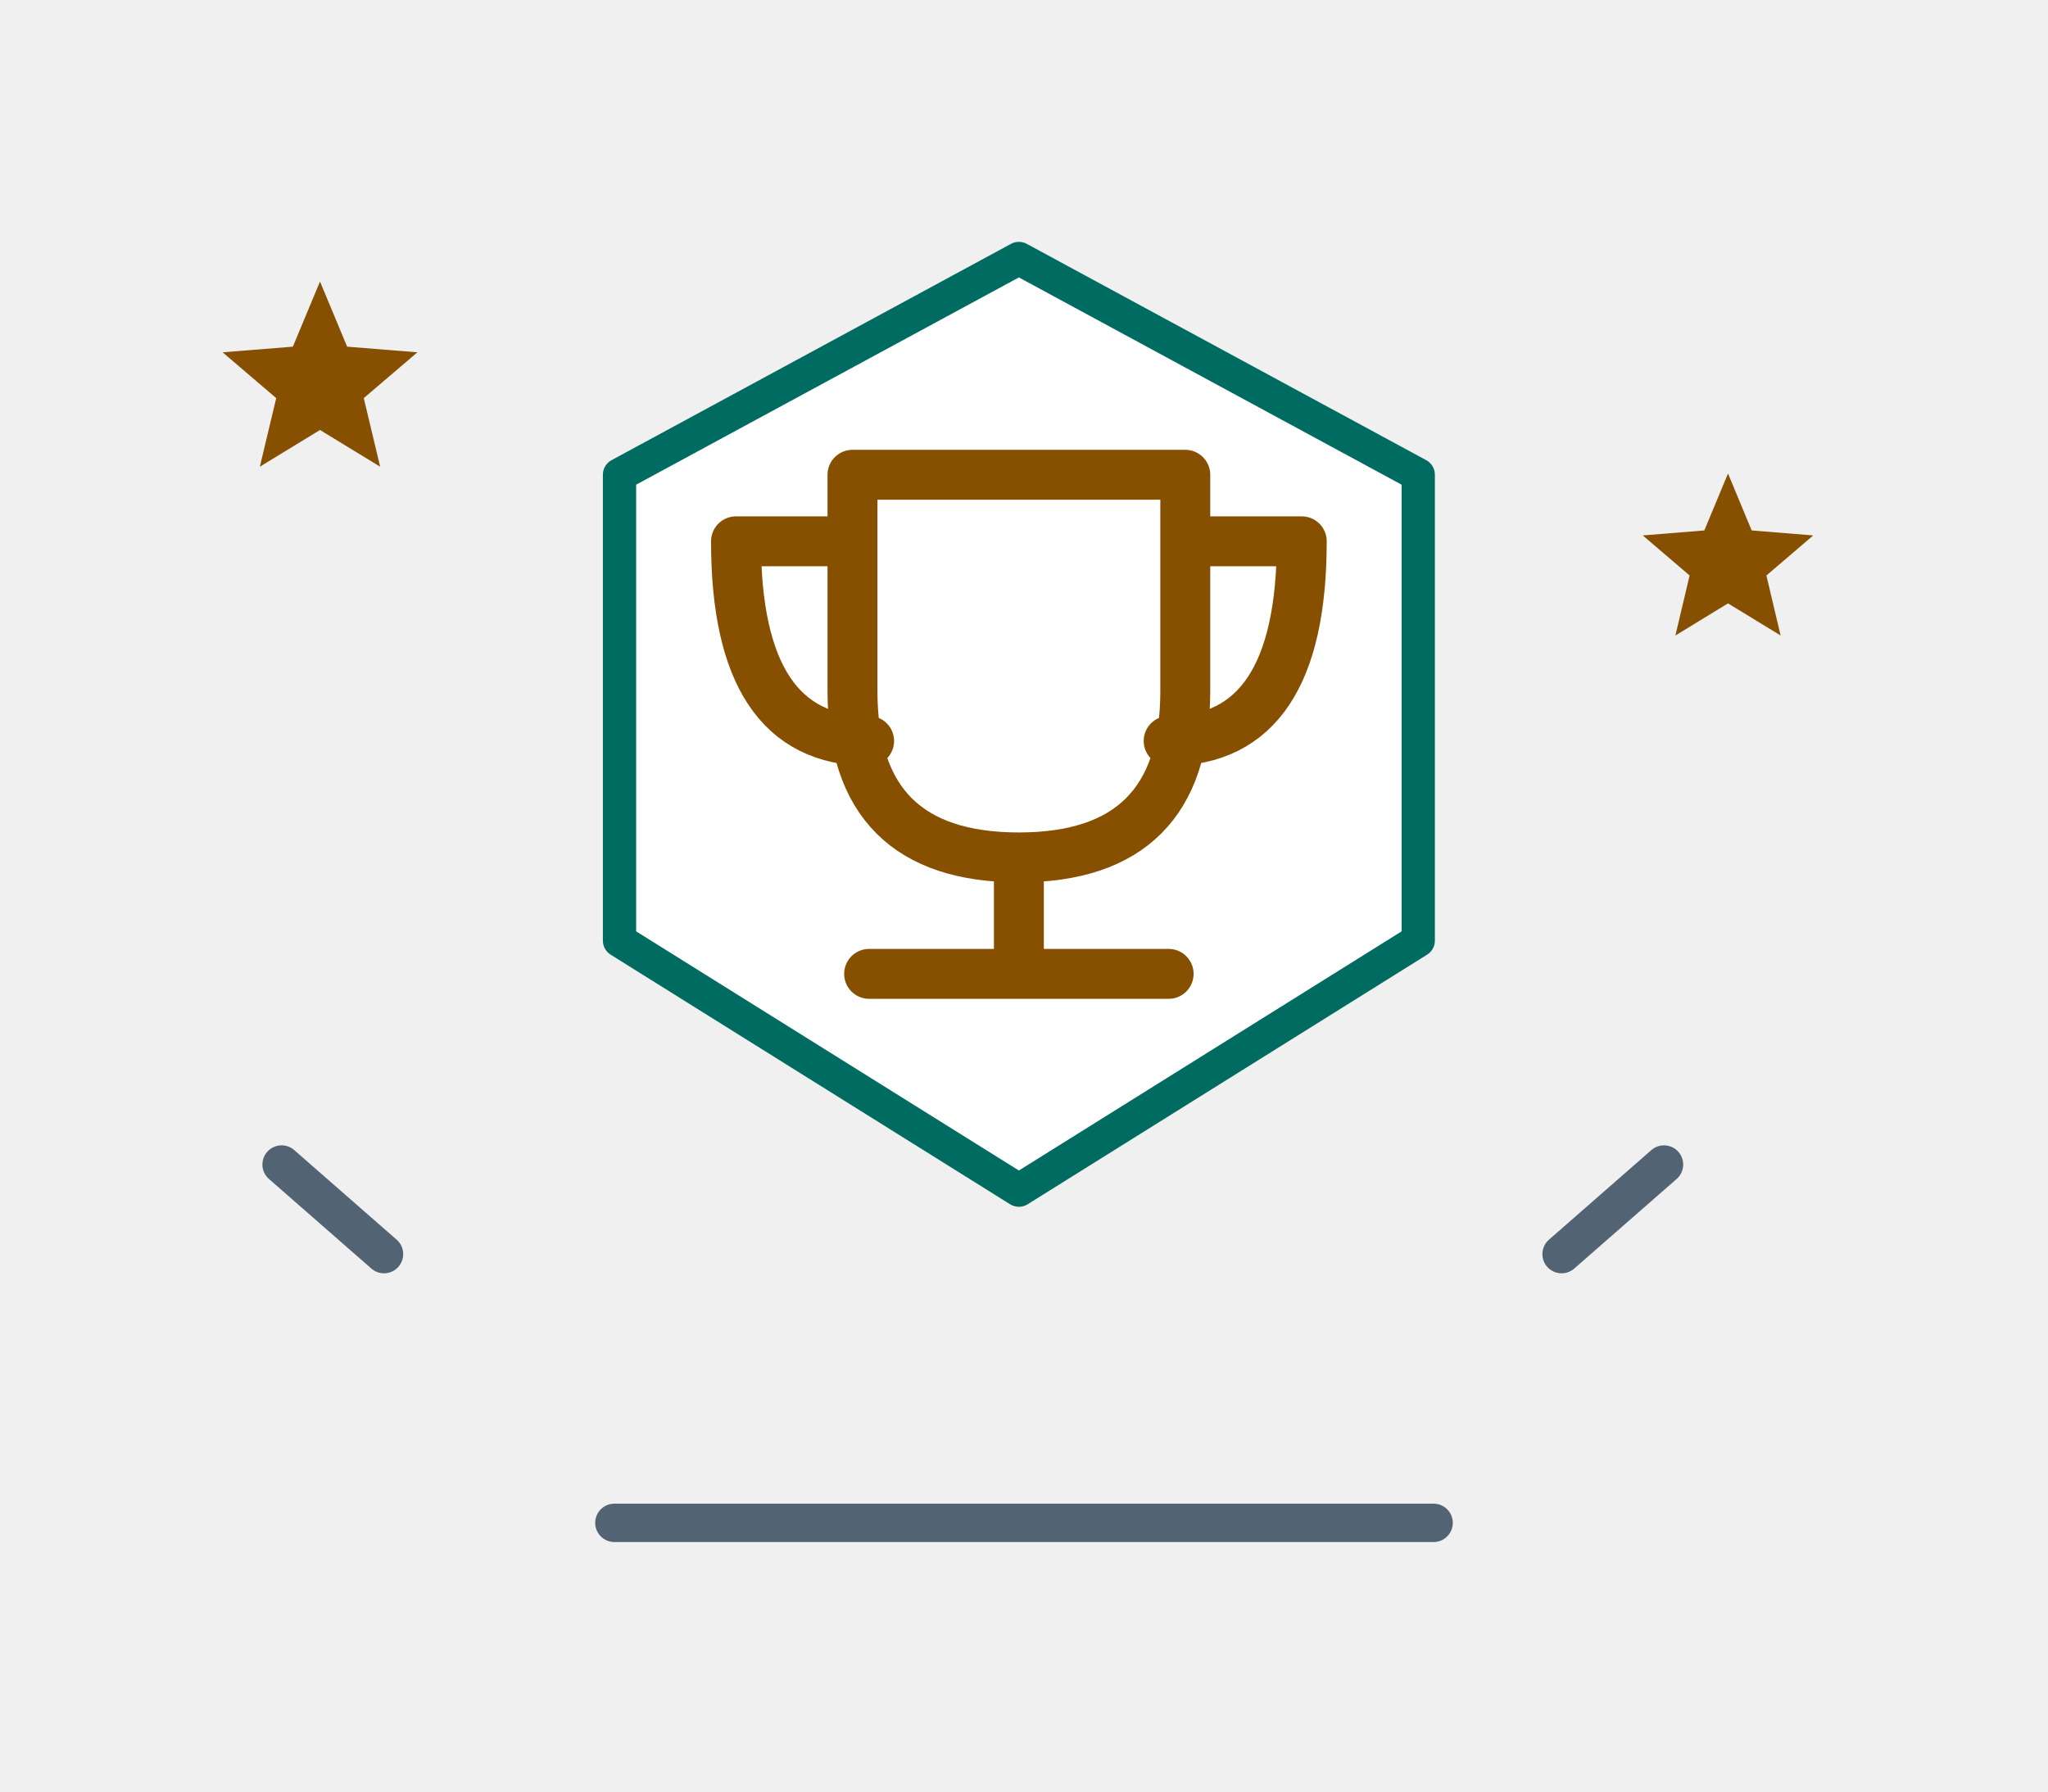
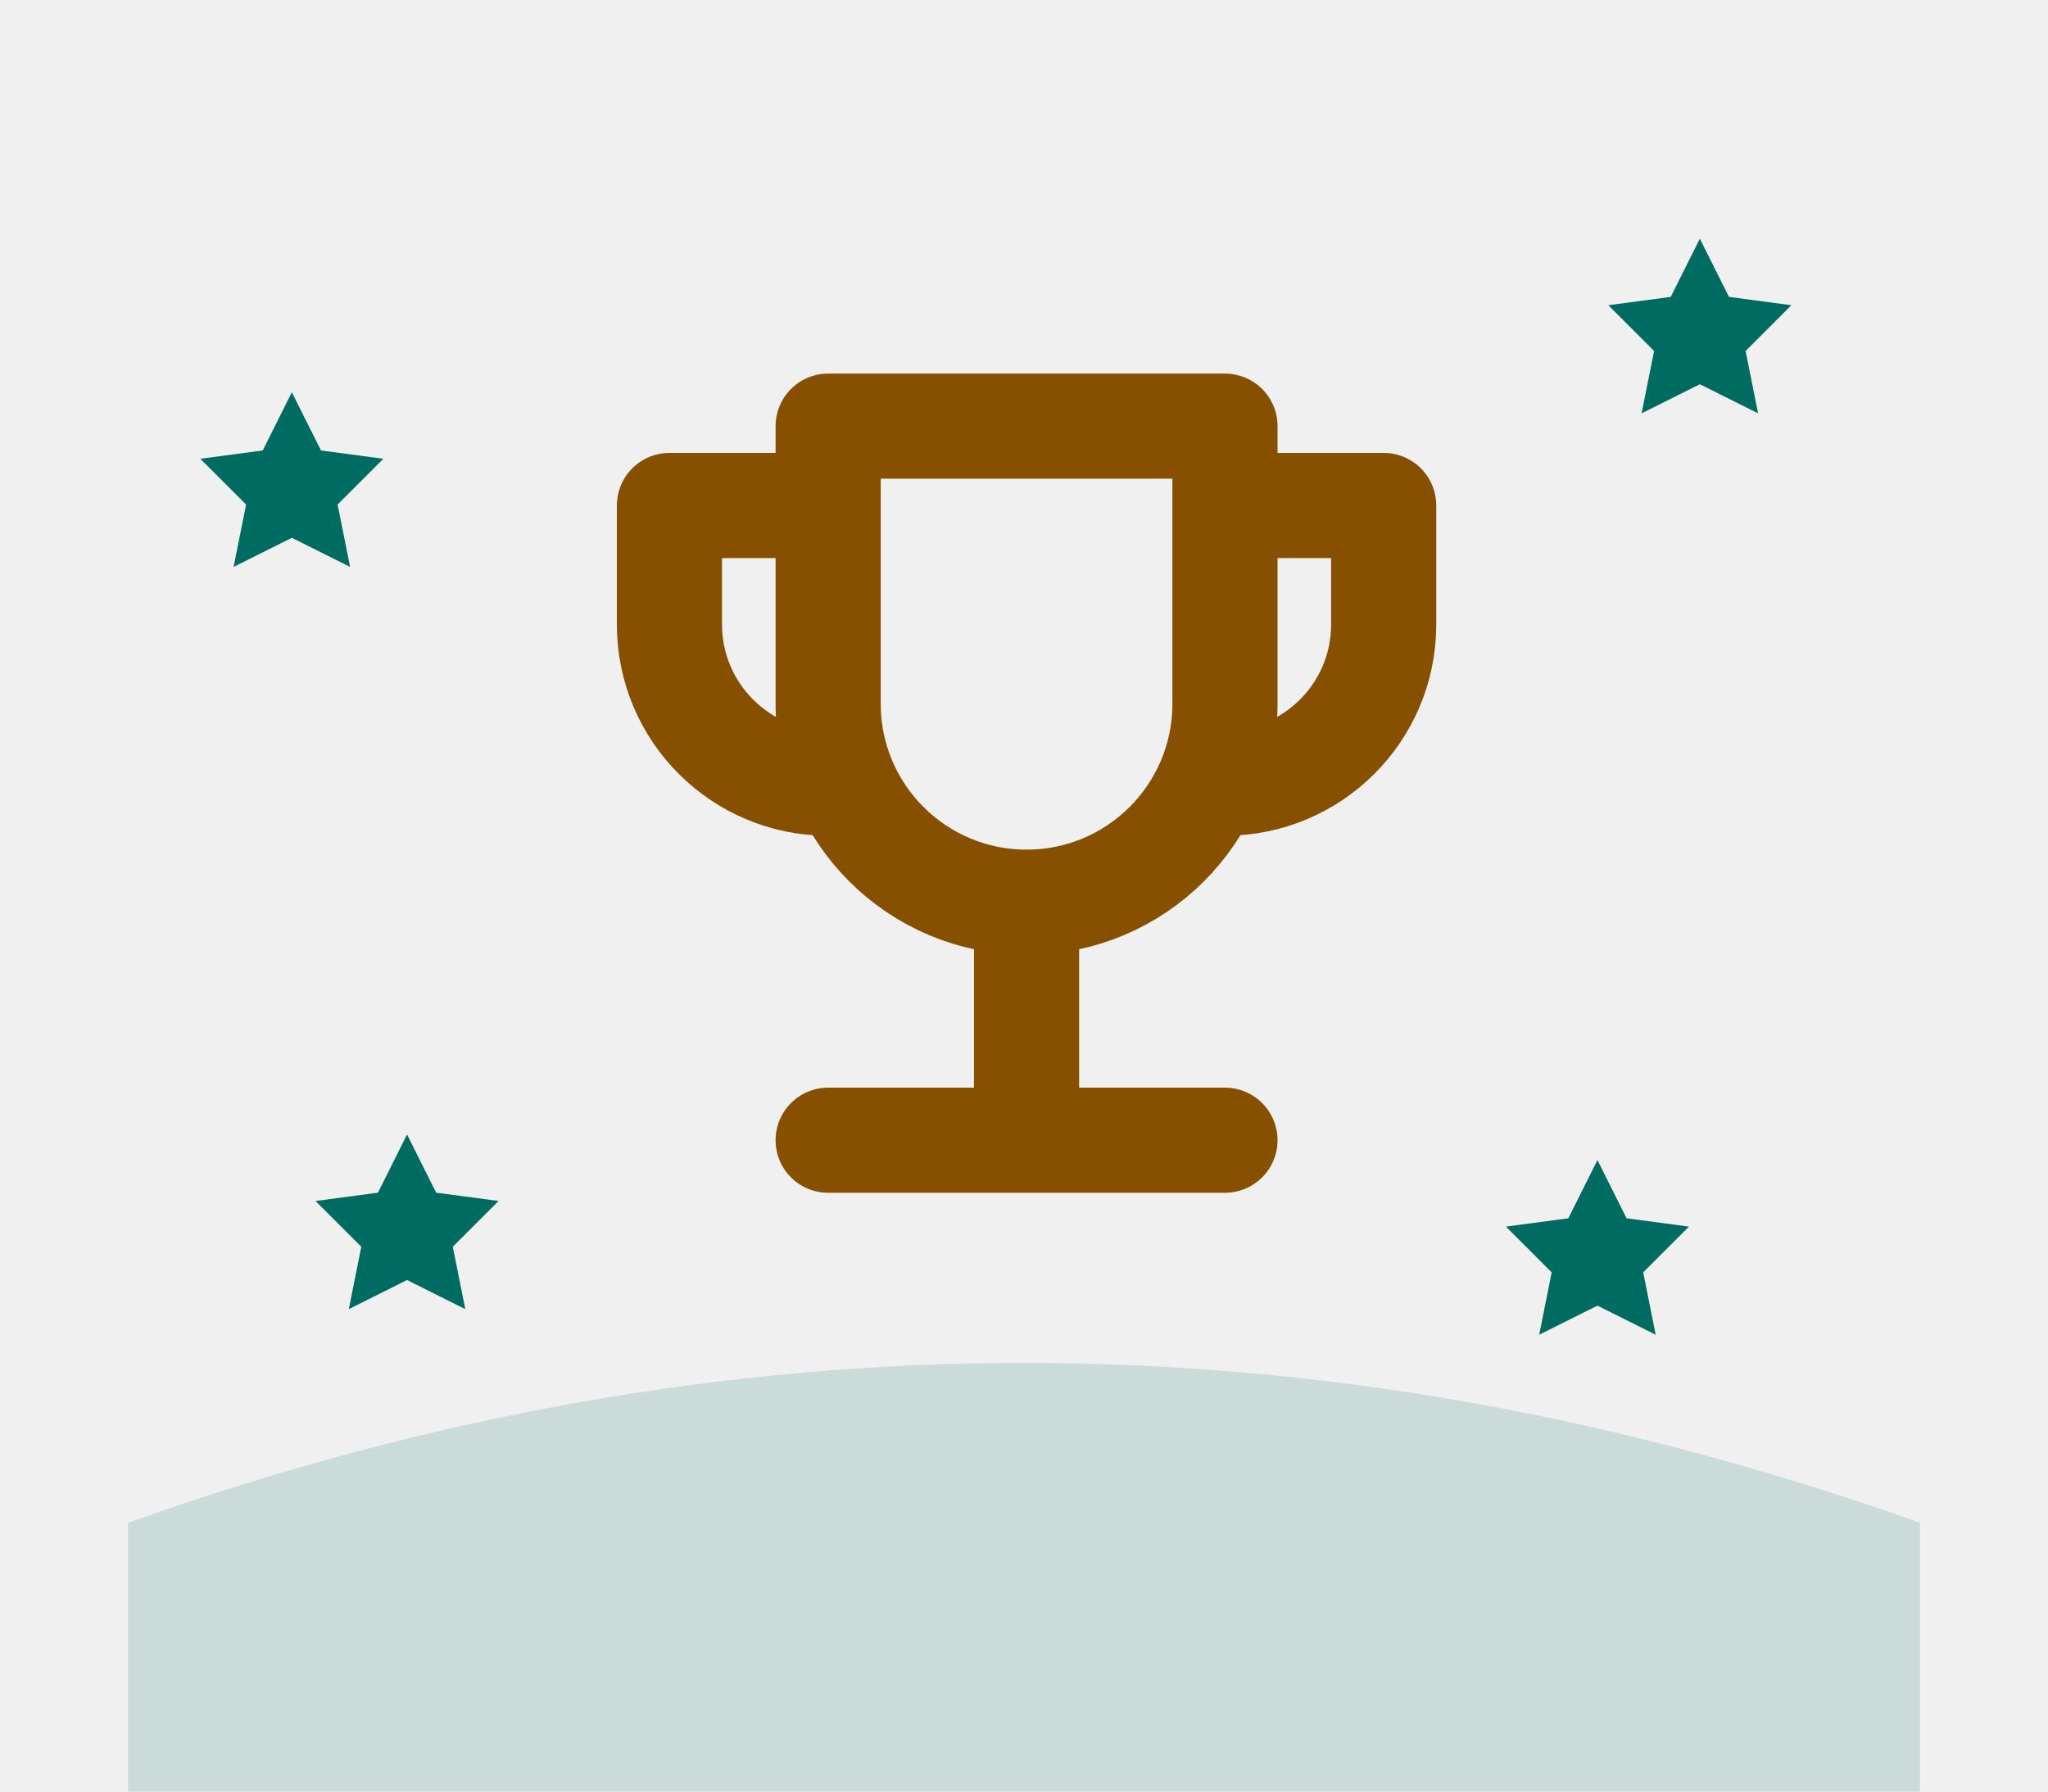
- <svg xmlns="http://www.w3.org/2000/svg" viewBox="0 0 160 140" fill="none" stroke-linecap="round" stroke-linejoin="round">
-   <g transform="translate(38 15) scale(1.3)">
-     <path d="M32 4 L56 17 V45 L32 60 L8 45 V17Z" stroke="#006B60" stroke-width="2" fill="#FFFFFF" />
-     <path d="M22 17 H42 V30 Q42 40 32 40 Q22 40 22 30Z M22 21 H15 Q15 33 23 33 M42 21 H49 Q49 33 41 33 M32 40 V47 M23 47 H41" stroke="#865000" stroke-width="3" fill="none" />
+ <svg xmlns="http://www.w3.org/2000/svg" viewBox="0 0 160 140">
+   <path d="M10 119Q80 94 150 119V140H10Z" fill="#006B60" opacity=".16" />
+   <g transform="translate(43 24) scale(3.1)">
+     <g fill="none" stroke="#865000" stroke-width="2.65" stroke-linecap="round" stroke-linejoin="round">
+       <path d="M7 3h10v7a5 5 0 0 1-10 0ZM7 5H3v3a4 4 0 0 0 4 4m10-7h4v3a4 4 0 0 1-4 4M12 15v5m-5 1h10" />
+     </g>
  </g>
-   <polygon points="25.00,22.00 27.12,27.09 32.61,27.53 28.42,31.11 29.70,36.47 25.00,33.60 20.30,36.47 21.58,31.11 17.39,27.53 22.88,27.09" fill="#865000" />
-   <polygon points="135.00,37.00 136.85,41.45 141.66,41.84 138.00,44.97 139.11,49.66 135.00,47.15 130.89,49.66 132.00,44.97 128.34,41.84 133.15,41.45" fill="#865000" />
-   <path d="M22 91 l8 7 M130 91 l-8 7 M48 119 H112" stroke="#526474" stroke-width="3" fill="none" />
+   <g transform="translate(15 30) scale(.65)">
+     <path d="M12 1 15.5 8 23 9 17.5 14.5 19 22 12 18.5 5 22 6.5 14.5 1 9 8.5 8Z" fill="#006B60" />
+   </g>
+   <g transform="translate(125 18) scale(.65)">
+     <path d="M12 1 15.5 8 23 9 17.5 14.5 19 22 12 18.5 5 22 6.5 14.5 1 9 8.5 8Z" fill="#006B60" />
+   </g>
+   <g transform="translate(117 90) scale(.65)">
+     <path d="M12 1 15.5 8 23 9 17.5 14.5 19 22 12 18.5 5 22 6.5 14.5 1 9 8.5 8Z" fill="#006B60" />
+   </g>
+   <g transform="translate(24 88) scale(.65)">
+     <path d="M12 1 15.5 8 23 9 17.5 14.5 19 22 12 18.5 5 22 6.5 14.5 1 9 8.5 8Z" fill="#006B60" />
+   </g>
</svg>
